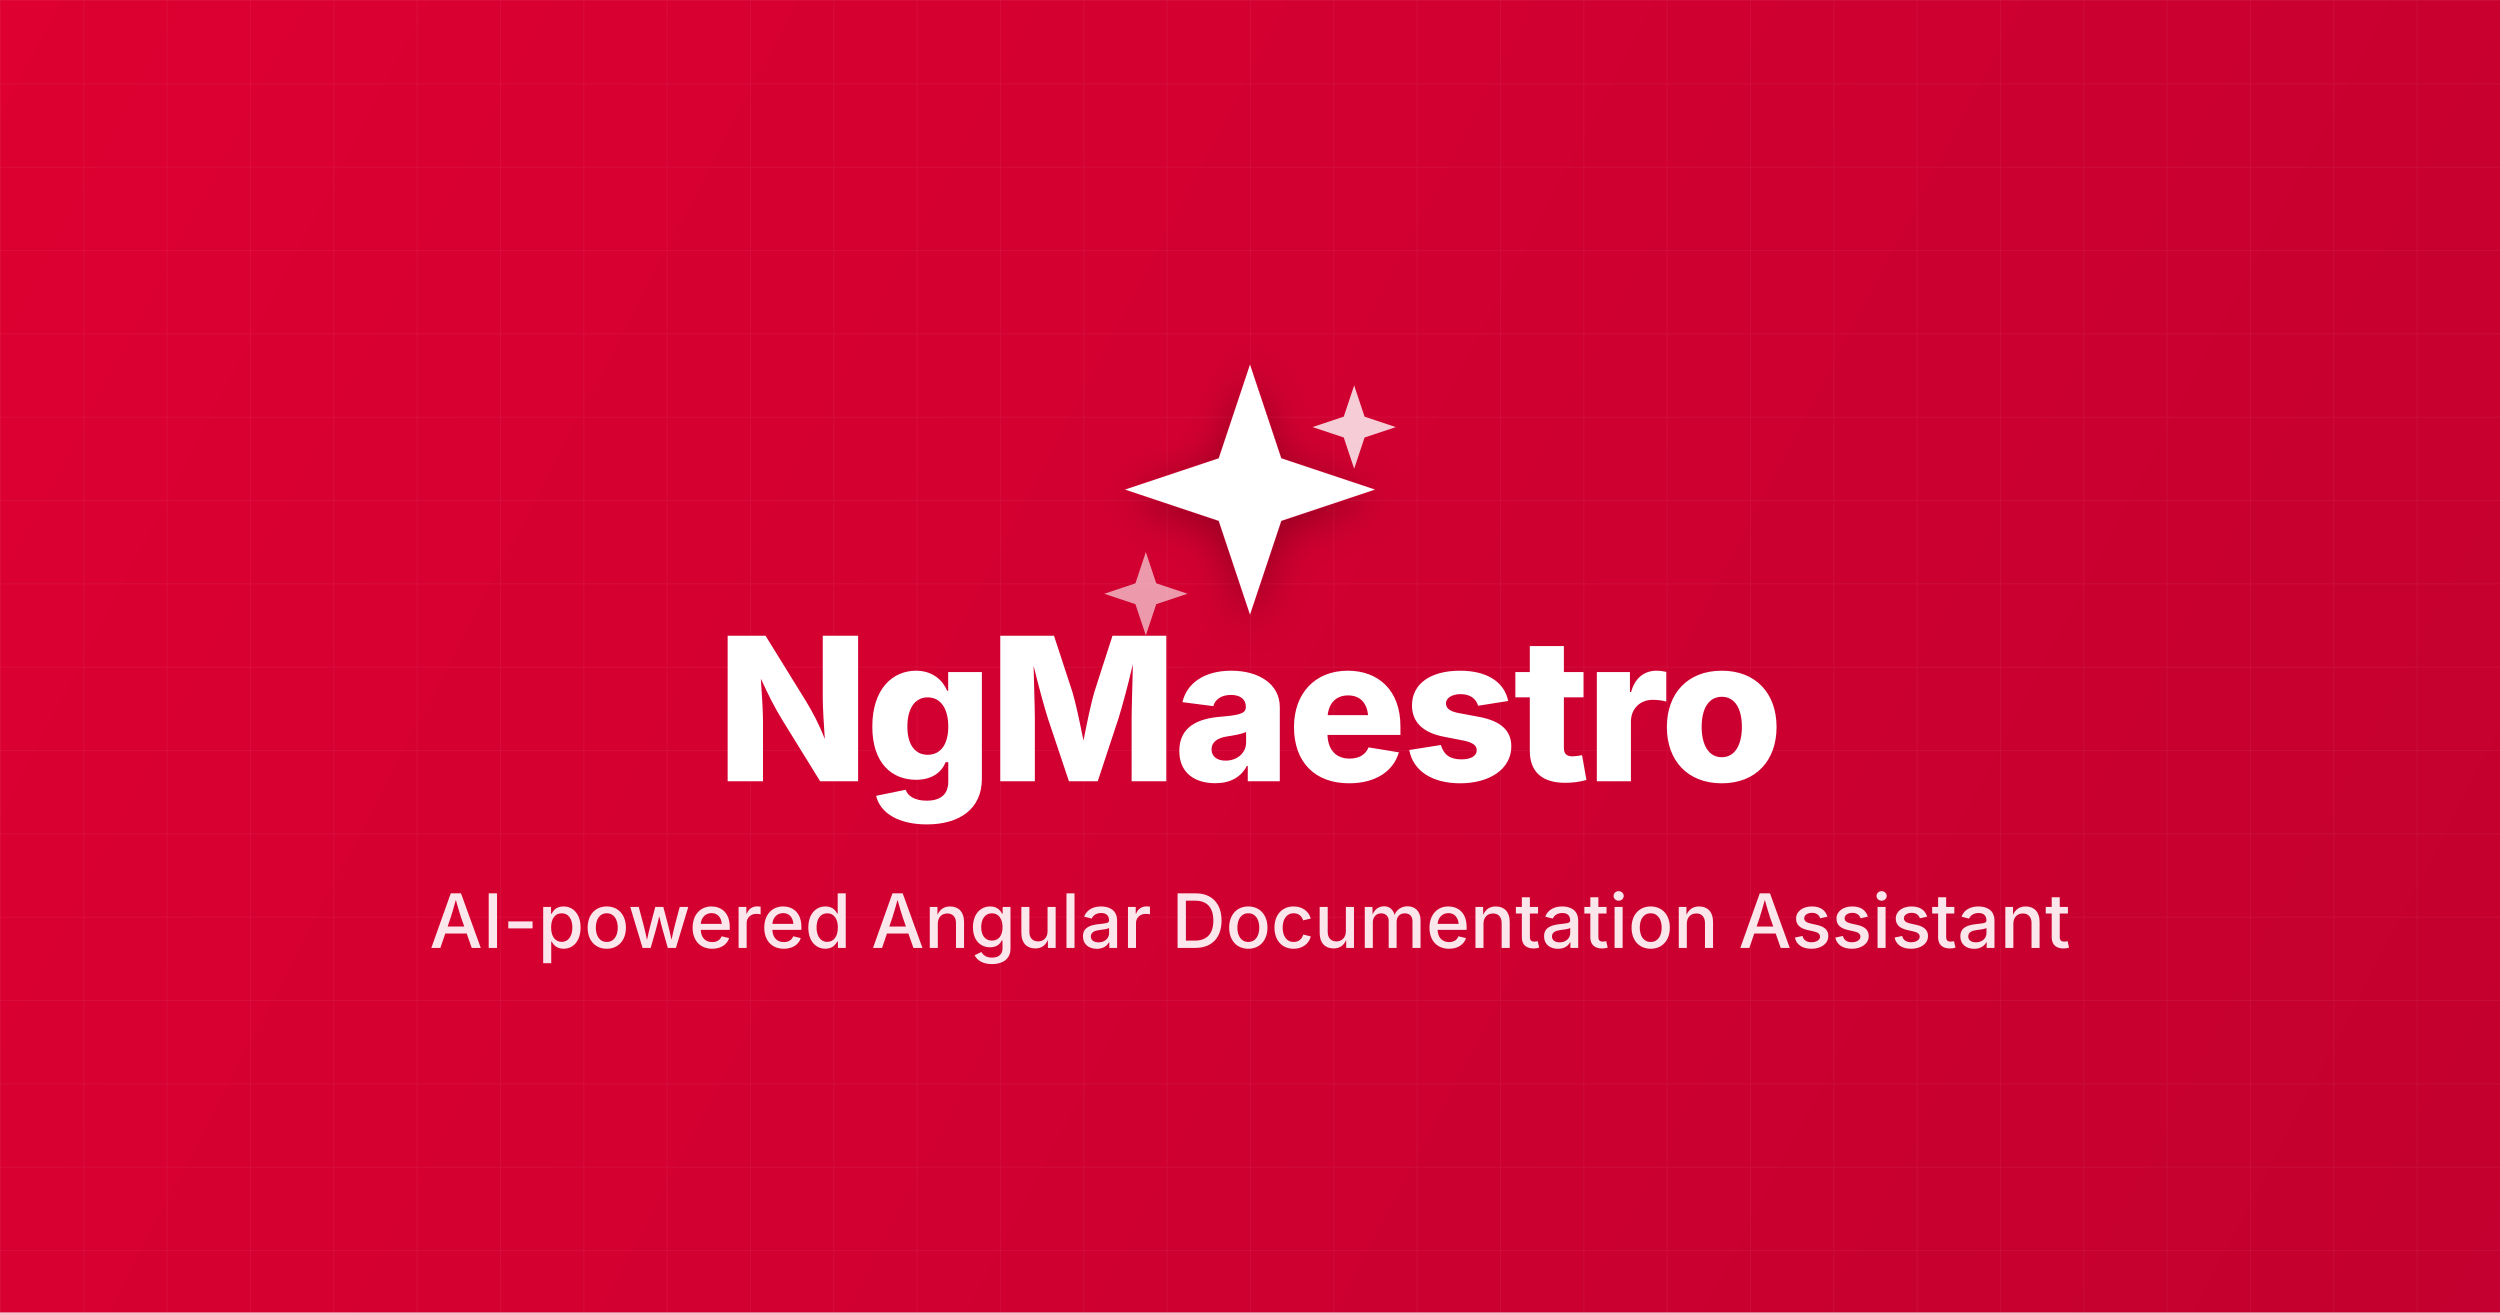
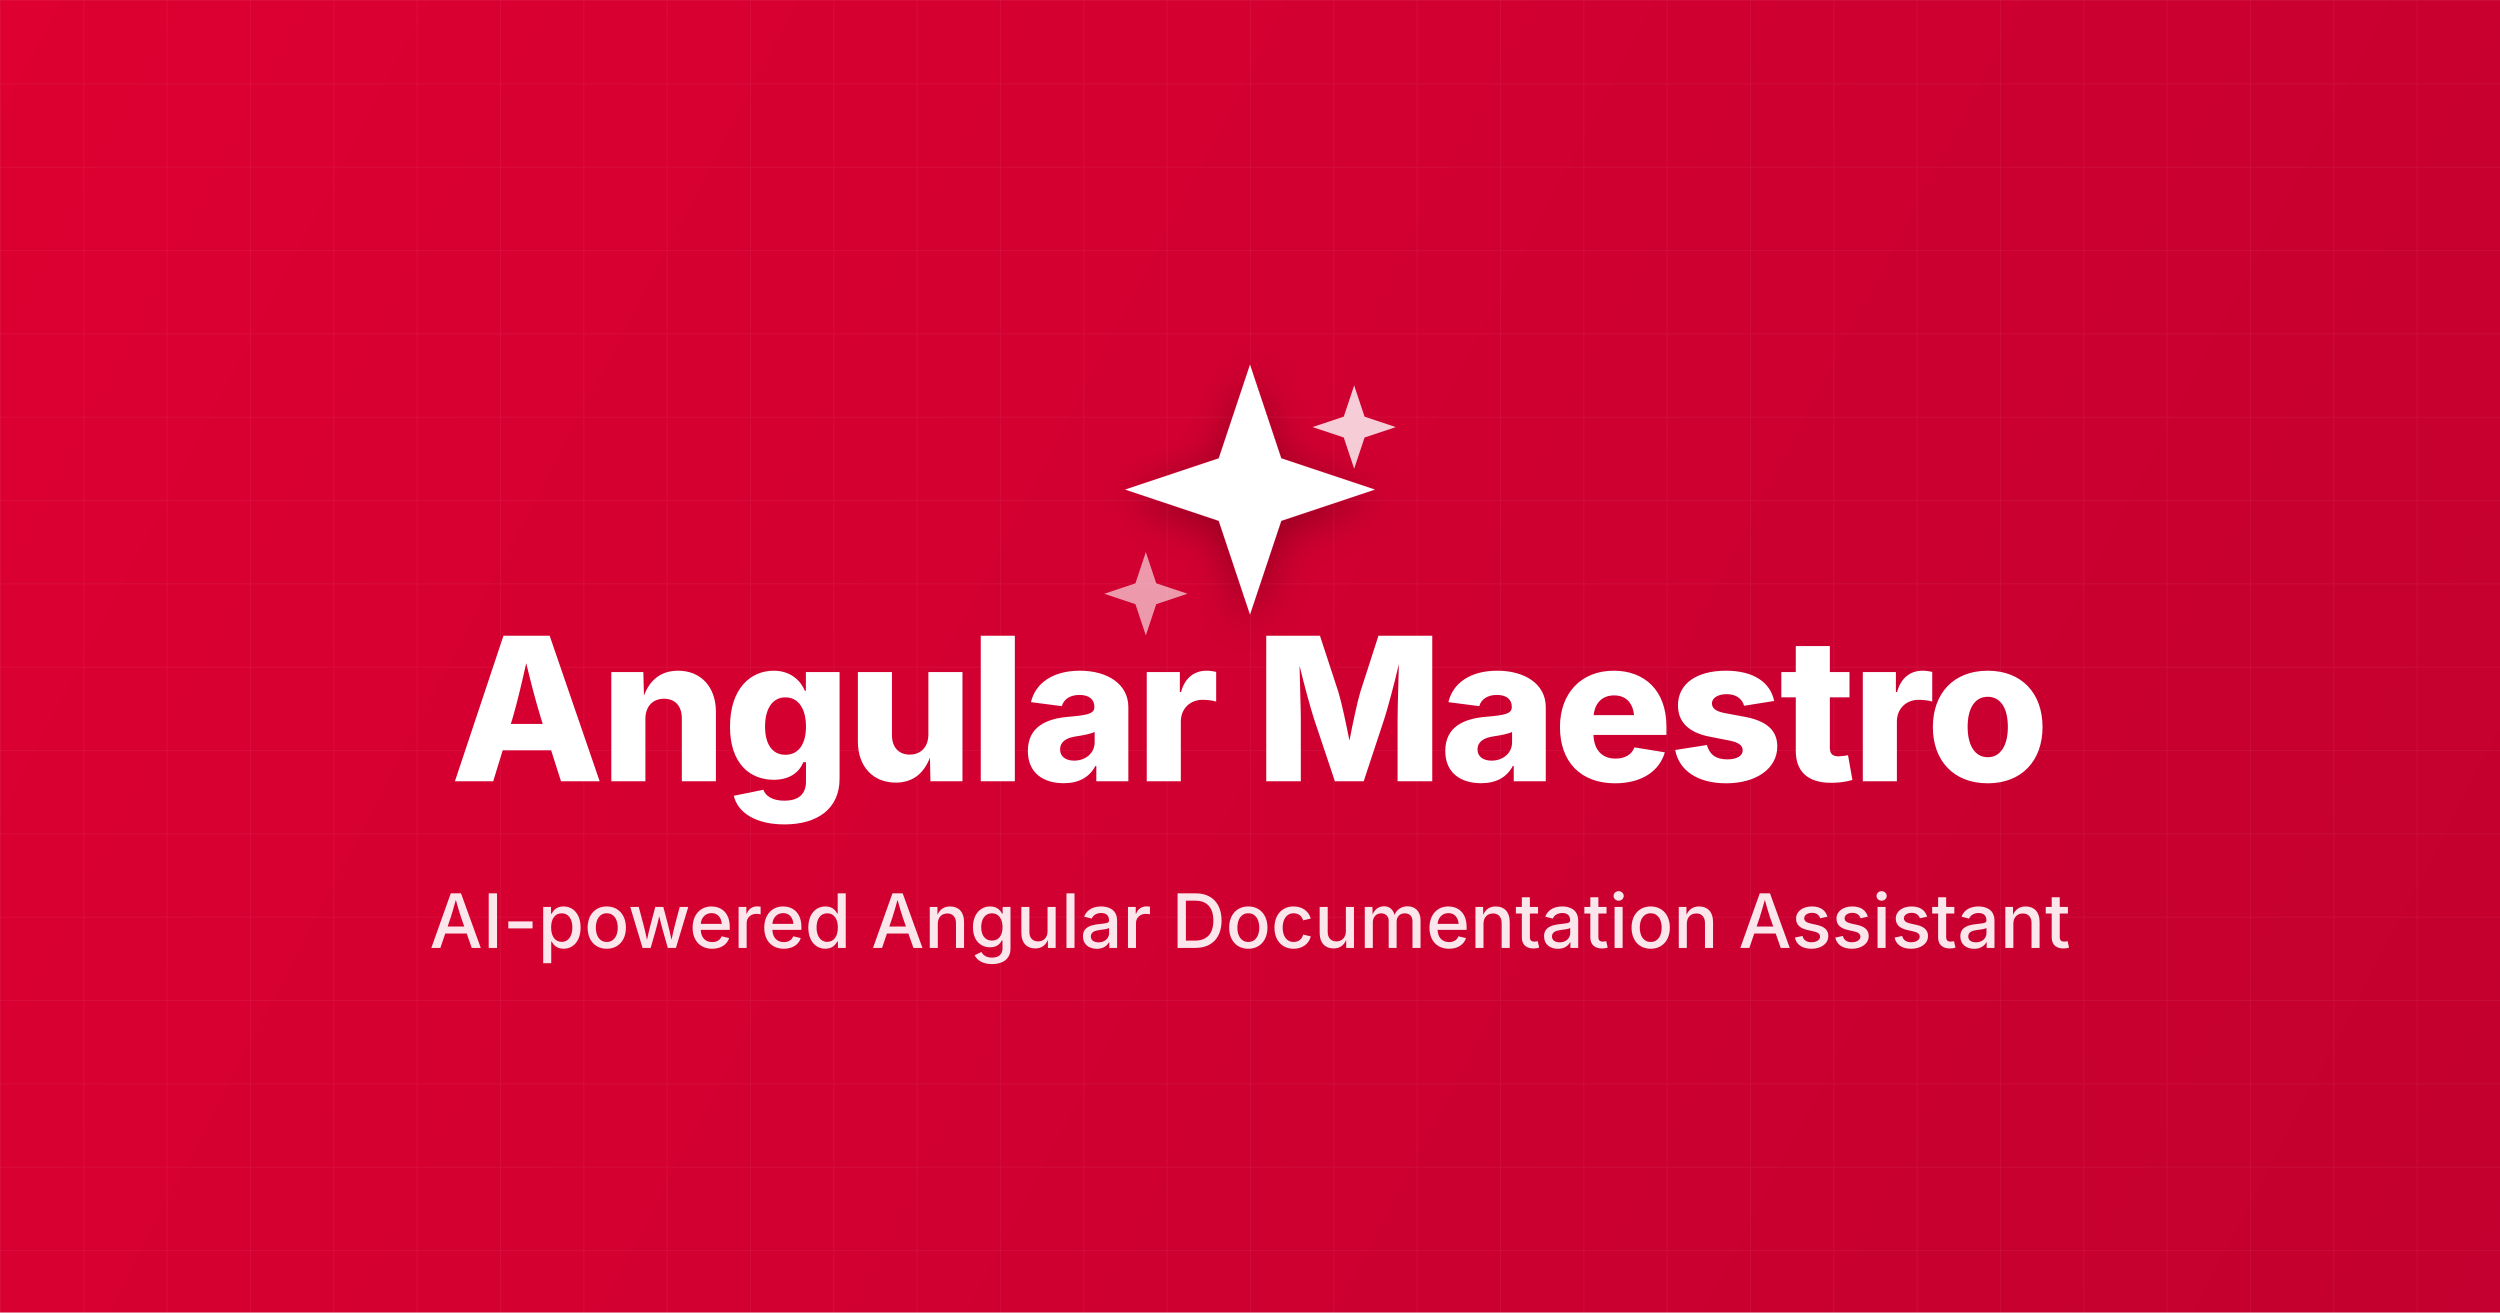
<svg xmlns="http://www.w3.org/2000/svg" width="1200" height="630" viewBox="0 0 1200 630" fill="none">
  <defs>
    <linearGradient id="bg-gradient" x1="0" y1="0" x2="1200" y2="630" gradientUnits="userSpaceOnUse">
      <stop offset="0%" stop-color="#dd0031" />
      <stop offset="100%" stop-color="#c3002f" />
    </linearGradient>
    <filter id="dropShadow" x="-20" y="-20" width="200" height="200">
      <feGaussianBlur in="SourceAlpha" stdDeviation="10" />
      <feOffset dx="0" dy="4" result="offsetblur" />
      <feComponentTransfer>
        <feFuncA type="linear" slope="0.3" />
      </feComponentTransfer>
      <feMerge>
        <feMergeNode />
        <feMergeNode in="SourceGraphic" />
      </feMerge>
    </filter>
  </defs>
  <rect width="1200" height="630" fill="url(#bg-gradient)" />
  <pattern id="grid" width="40" height="40" patternUnits="userSpaceOnUse">
    <path d="M 40 0 L 0 0 0 40" fill="none" stroke="white" stroke-width="1" opacity="0.05" />
  </pattern>
  <rect width="1200" height="630" fill="url(#grid)" />
  <g transform="translate(600, 315)" text-anchor="middle">
    <g transform="translate(0, -80)">
      <path d="M0 -60 L15 -15 L60 0 L15 15 L0 60 L-15 15 L-60 0 L-15 -15 Z" fill="white" filter="url(#dropShadow)">
        <animateTransform attributeName="transform" type="scale" values="1;1.1;1" dur="3s" repeatCount="indefinite" />
      </path>
      <path d="M50 -50 L55 -35 L70 -30 L55 -25 L50 -10 L45 -25 L30 -30 L45 -35 Z" fill="white" opacity="0.8" />
      <path d="M-50 30 L-45 45 L-30 50 L-45 55 L-50 70 L-55 55 L-70 50 L-55 45 Z" fill="white" opacity="0.6" />
    </g>
    <text y="60" font-family="'Inter', -apple-system, BlinkMacSystemFont, 'Segoe UI', Roboto, sans-serif" font-weight="800" font-size="96" fill="white" letter-spacing="-2">
-             NgMaestro
+             Angular Maestro
        </text>
    <text y="140" font-family="'Inter', -apple-system, BlinkMacSystemFont, 'Segoe UI', Roboto, sans-serif" font-weight="500" font-size="36" fill="white" opacity="0.9">
            AI-powered Angular Documentation Assistant
        </text>
  </g>
</svg>
